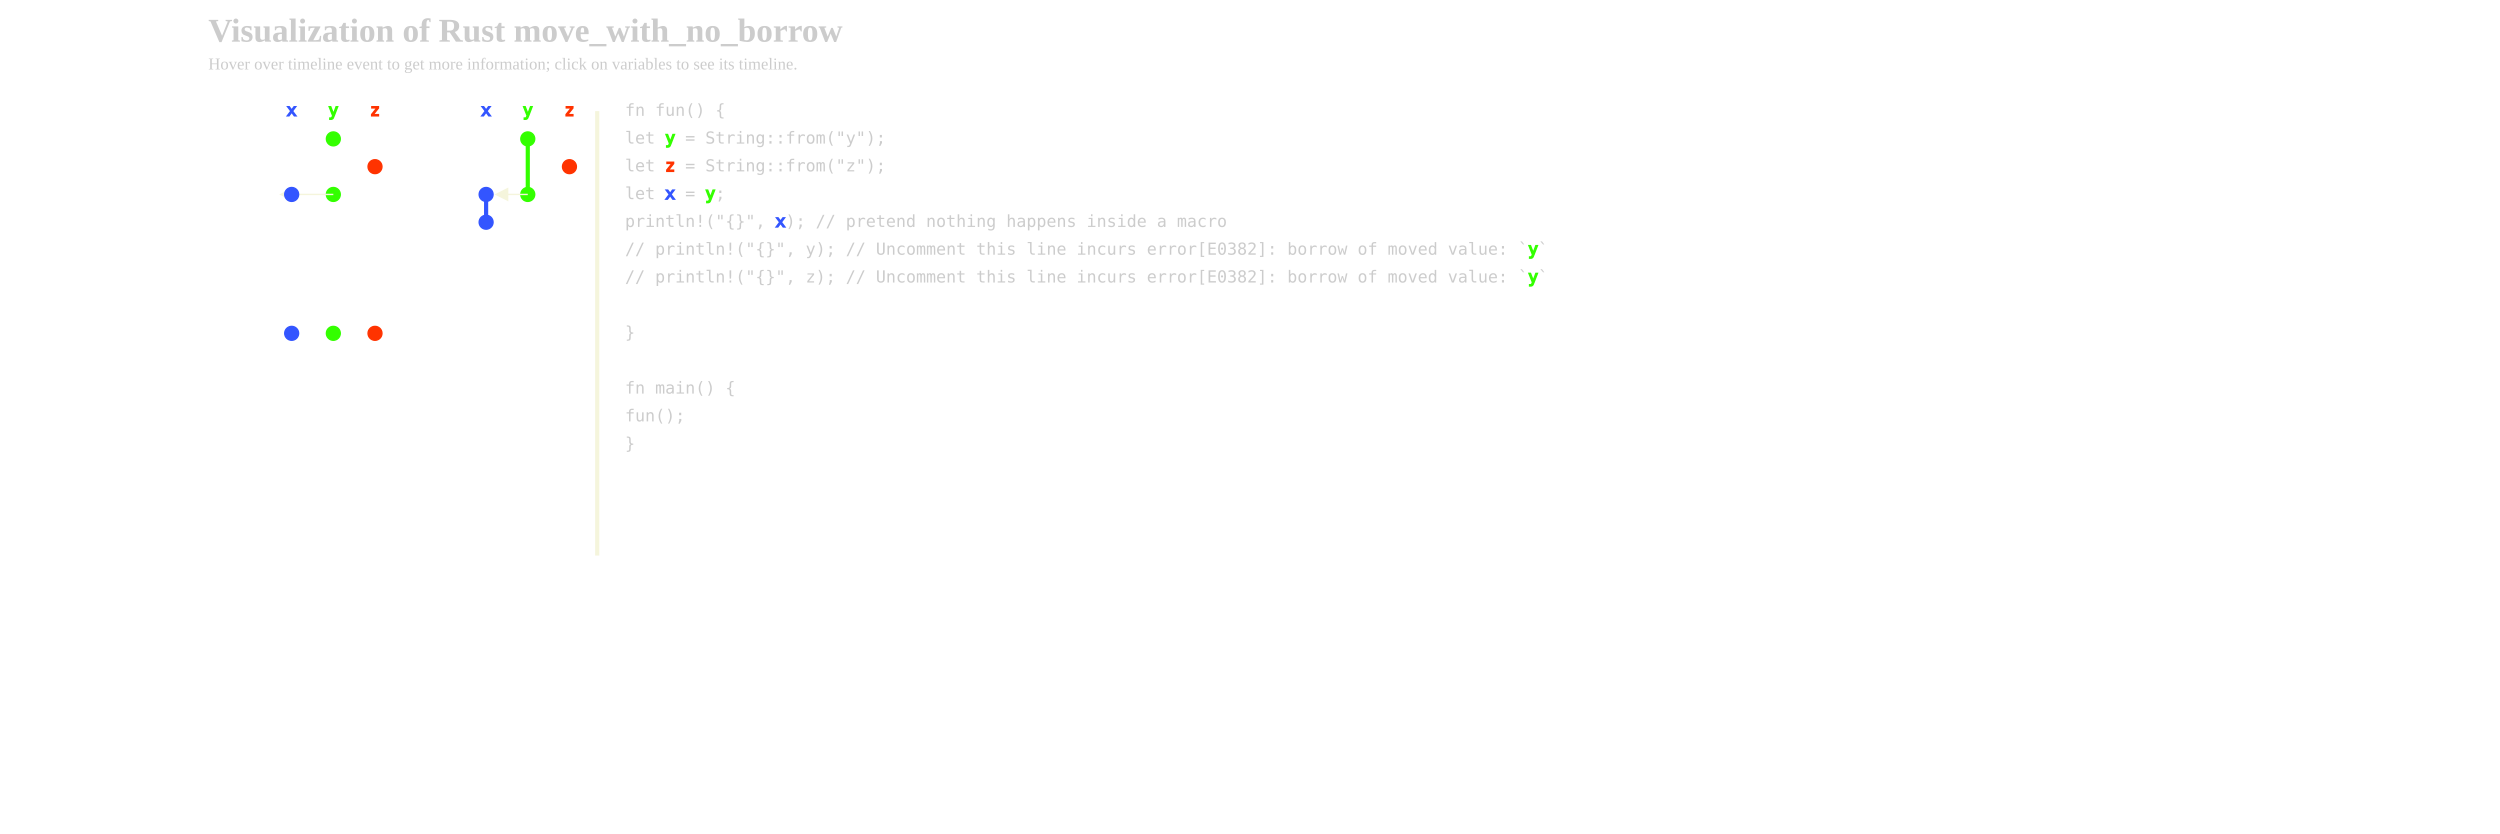
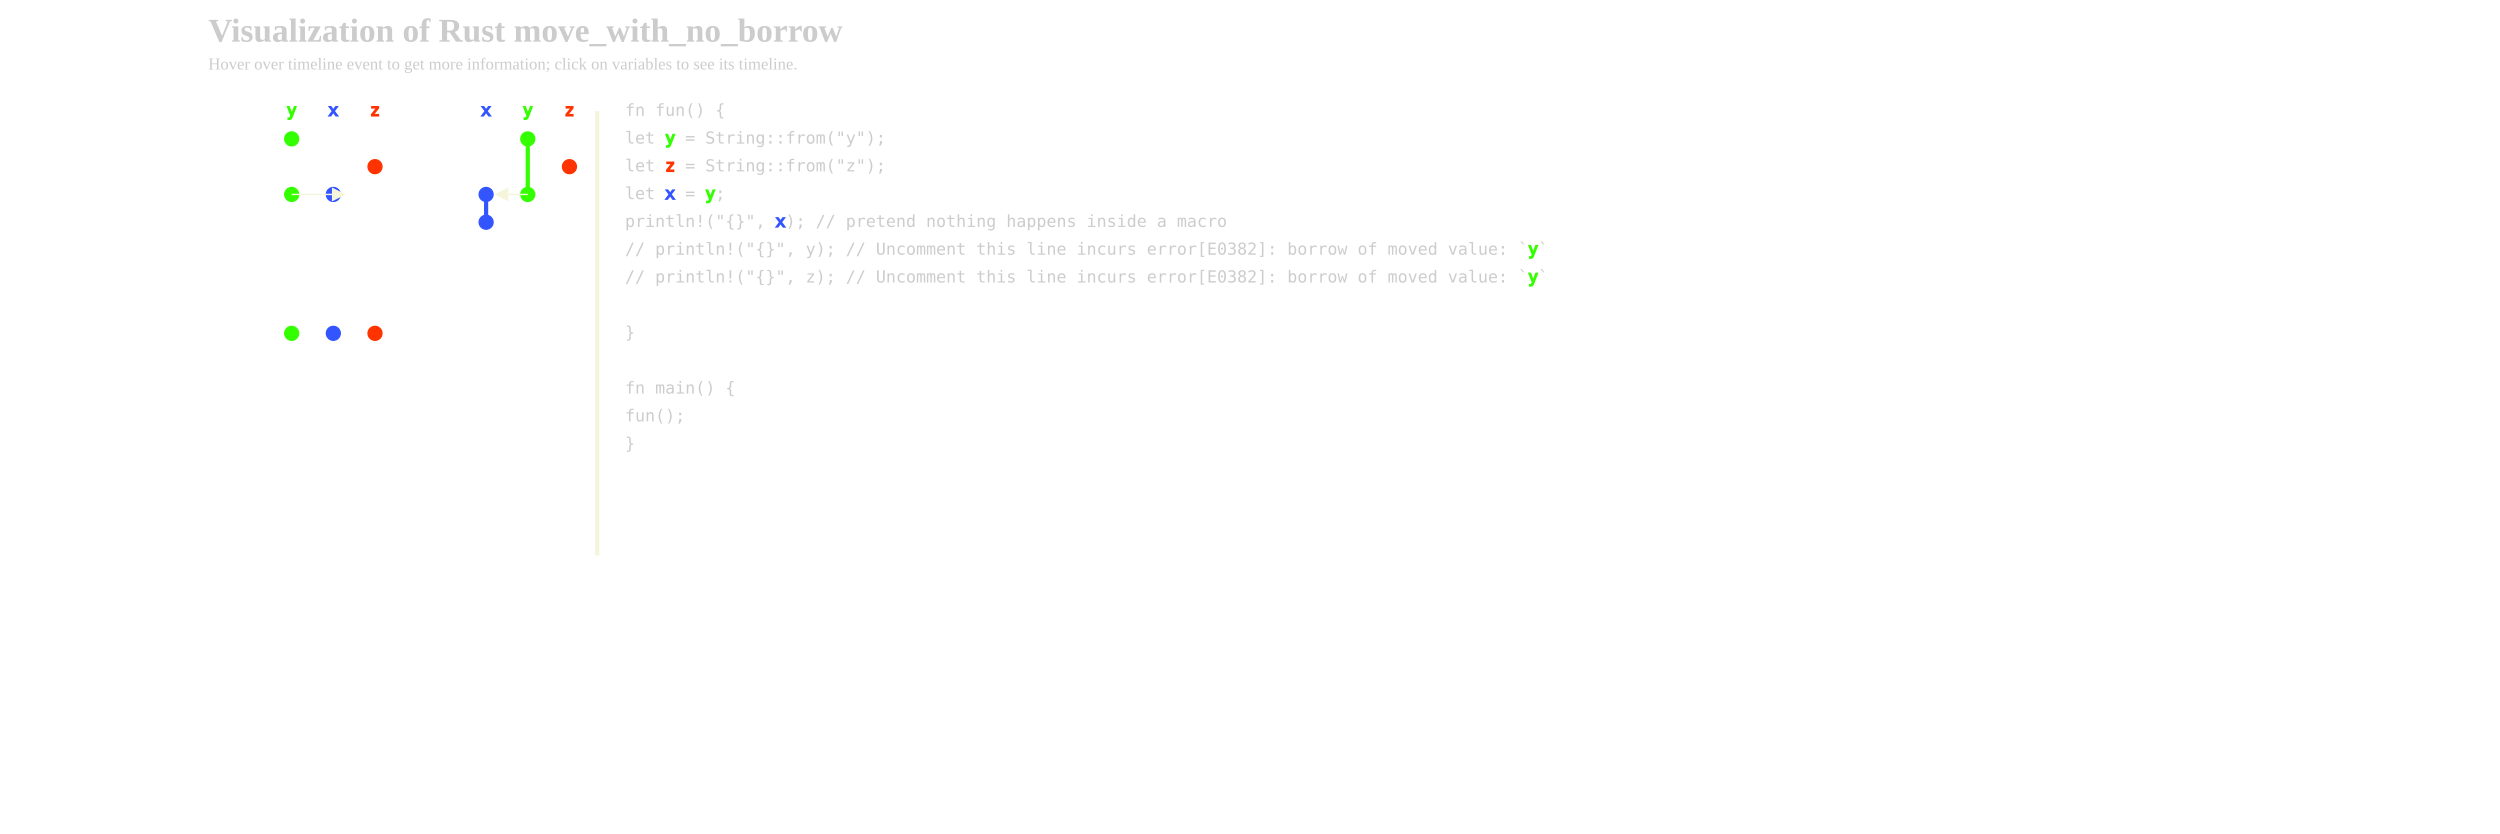
<svg xmlns="http://www.w3.org/2000/svg" xmlns:xlink="http://www.w3.org/1999/xlink" width="1800px" height="600px" viewBox="-300 0 1500 600">
  <defs>
    <style type="text/css">
        
        /* general setup */
svg {
    background-color: #232323;
}

text {
    fill: #cccccc;
}

#heading {
    font-size: 24px;
    font-weight: bold;
}

#caption {
    font-size: 12px;
}

/* code related styling */
text.code {
    white-space: pre;
    font-family: "monospace";
    dominant-baseline: middle;
}

/* event related styling */
#eventDot:hover {
    transform: scale(1.5);
}

#eventDot {
    transition: all 0.3s;
}

/* timeline/event interaction styling */
line.solid {
    stroke-width: 3px;
}

/* hash based styling */
[data-hash*="1"] {
    fill: #3355ff;
    stroke: #3355ff;
}

[data-hash*="2"] {
    fill: #33ff00;
    stroke: #33ff00;
}

[data-hash*="3"] {
    fill: #ff3300;
    stroke: #ff3300;
}
        
        </style>
    <circle id="eventDot" cx="0" cy="0" r="5" />
    <marker id="arrowHead" viewBox="0 0 10 10" refX="1" refY="5" markerUnits="strokeWidth" markerWidth="10" markerHeight="10" orient="auto" fill="beige">
      <path d="M 0 0 L 10 5 L 0 10 z" fill="inherit" />
    </marker>
  </defs>
  <g id="title">
    <text id="heading" x="-300" y="30">Visualization of Rust move_with_no_borrow</text>
    <text id="caption" x="-300" y="50">Hover over timeline event to get more information; click on variables to see its timeline.</text>
  </g>
  <g id="events">
    <text class="code" x="-100" y="80" data-hash="1" text-anchor="middle">x</text>
    <use xlink:href="#eventDot" data-hash="1" x="-100" y="140" />
    <use xlink:href="#eventDot" data-hash="1" x="-100" y="160" />
    <text class="code" x="-70" y="80" data-hash="2" text-anchor="middle">y</text>
    <use xlink:href="#eventDot" data-hash="2" x="-70" y="100" />
    <use xlink:href="#eventDot" data-hash="2" x="-70" y="140" />
    <text class="code" x="-40" y="80" data-hash="3" text-anchor="middle">z</text>
    <use xlink:href="#eventDot" data-hash="3" x="-40" y="120" />
  </g>
  <g id="timelines">
    <line class="solid" data-hash="1" x1="-100" x2="-100" y1="140" y2="160" />
    <line class="solid" data-hash="2" x1="-70" x2="-70" y1="100" y2="140" />
    <polyline strokeWidth="3" stroke="beige" points="-70,140 -85,140 " marker-end="url(#arrowHead)" />
  </g>
  <g id="dividers">
    <line class="solid" stroke="beige" x1="-20" x2="-20" y1="80" y2="400" />
  </g>
  <g id="resource_owners">
+     <text class="code" x="-210" y="80" data-hash="1" text-anchor="middle">x</text>
    <text class="code" x="-180" y="80" data-hash="3" text-anchor="middle">z</text>
-     <text class="code" x="-240" y="80" data-hash="1" text-anchor="middle">x</text>
-     <text class="code" x="-210" y="80" data-hash="2" text-anchor="middle">y</text>
+     <text class="code" x="-240" y="80" data-hash="2" text-anchor="middle">y</text>
  </g>
  <use xlink:href="#eventDot" data-hash="3" x="-180" y="120" />
  <use xlink:href="#eventDot" data-hash="3" x="-180" y="240" />
-   <use xlink:href="#eventDot" data-hash="2" x="-210" y="100" />
-   <use xlink:href="#eventDot" data-hash="2" x="-210" y="140" />
-   <polyline strokeWidth="3" stroke="beige" points="-210,140 -240,140 " marker-end="url(#arrowHead)" />
-   <use xlink:href="#eventDot" data-hash="2" x="-210" y="240" />
-   <use xlink:href="#eventDot" data-hash="1" x="-240" y="140" />
-   <use xlink:href="#eventDot" data-hash="1" x="-240" y="240" />
+   <use xlink:href="#eventDot" data-hash="1" x="-210" y="140" />
+   <use xlink:href="#eventDot" data-hash="1" x="-210" y="240" />
+   <use xlink:href="#eventDot" data-hash="2" x="-240" y="100" />
+   <use xlink:href="#eventDot" data-hash="2" x="-240" y="140" />
+   <polyline strokeWidth="3" stroke="beige" points="-240,140 -210,140 " marker-end="url(#arrowHead)" />
+   <use xlink:href="#eventDot" data-hash="2" x="-240" y="240" />
  <g id="code">
    <text class="code" x="0" y="80"> fn fun() { </text>
    <text class="code" x="0" y="100">     let <tspan data-hash="2">y</tspan> = String::from("y"); </text>
    <text class="code" x="0" y="120">     let <tspan data-hash="3">z</tspan> = String::from("z"); </text>
    <text class="code" x="0" y="140">     let <tspan data-hash="1">x</tspan> = <tspan data-hash="2">y</tspan>; </text>
    <text class="code" x="0" y="160">     println!("{}", <tspan data-hash="1">x</tspan>); // pretend nothing happens inside a macro </text>
    <text class="code" x="0" y="180">     // println!("{}", y);       // Uncomment this line incurs error[E0382]: borrow of moved value: `<tspan data-hash="2">y</tspan>` </text>
    <text class="code" x="0" y="200">     // println!("{}", z);       // Uncomment this line incurs error[E0382]: borrow of moved value: `<tspan data-hash="2">y</tspan>` </text>
    <text class="code" x="0" y="220">  </text>
    <text class="code" x="0" y="240"> } </text>
    <text class="code" x="0" y="260">  </text>
    <text class="code" x="0" y="280"> fn main() { </text>
    <text class="code" x="0" y="300">     fun(); </text>
    <text class="code" x="0" y="320"> } </text>
  </g>
</svg>
